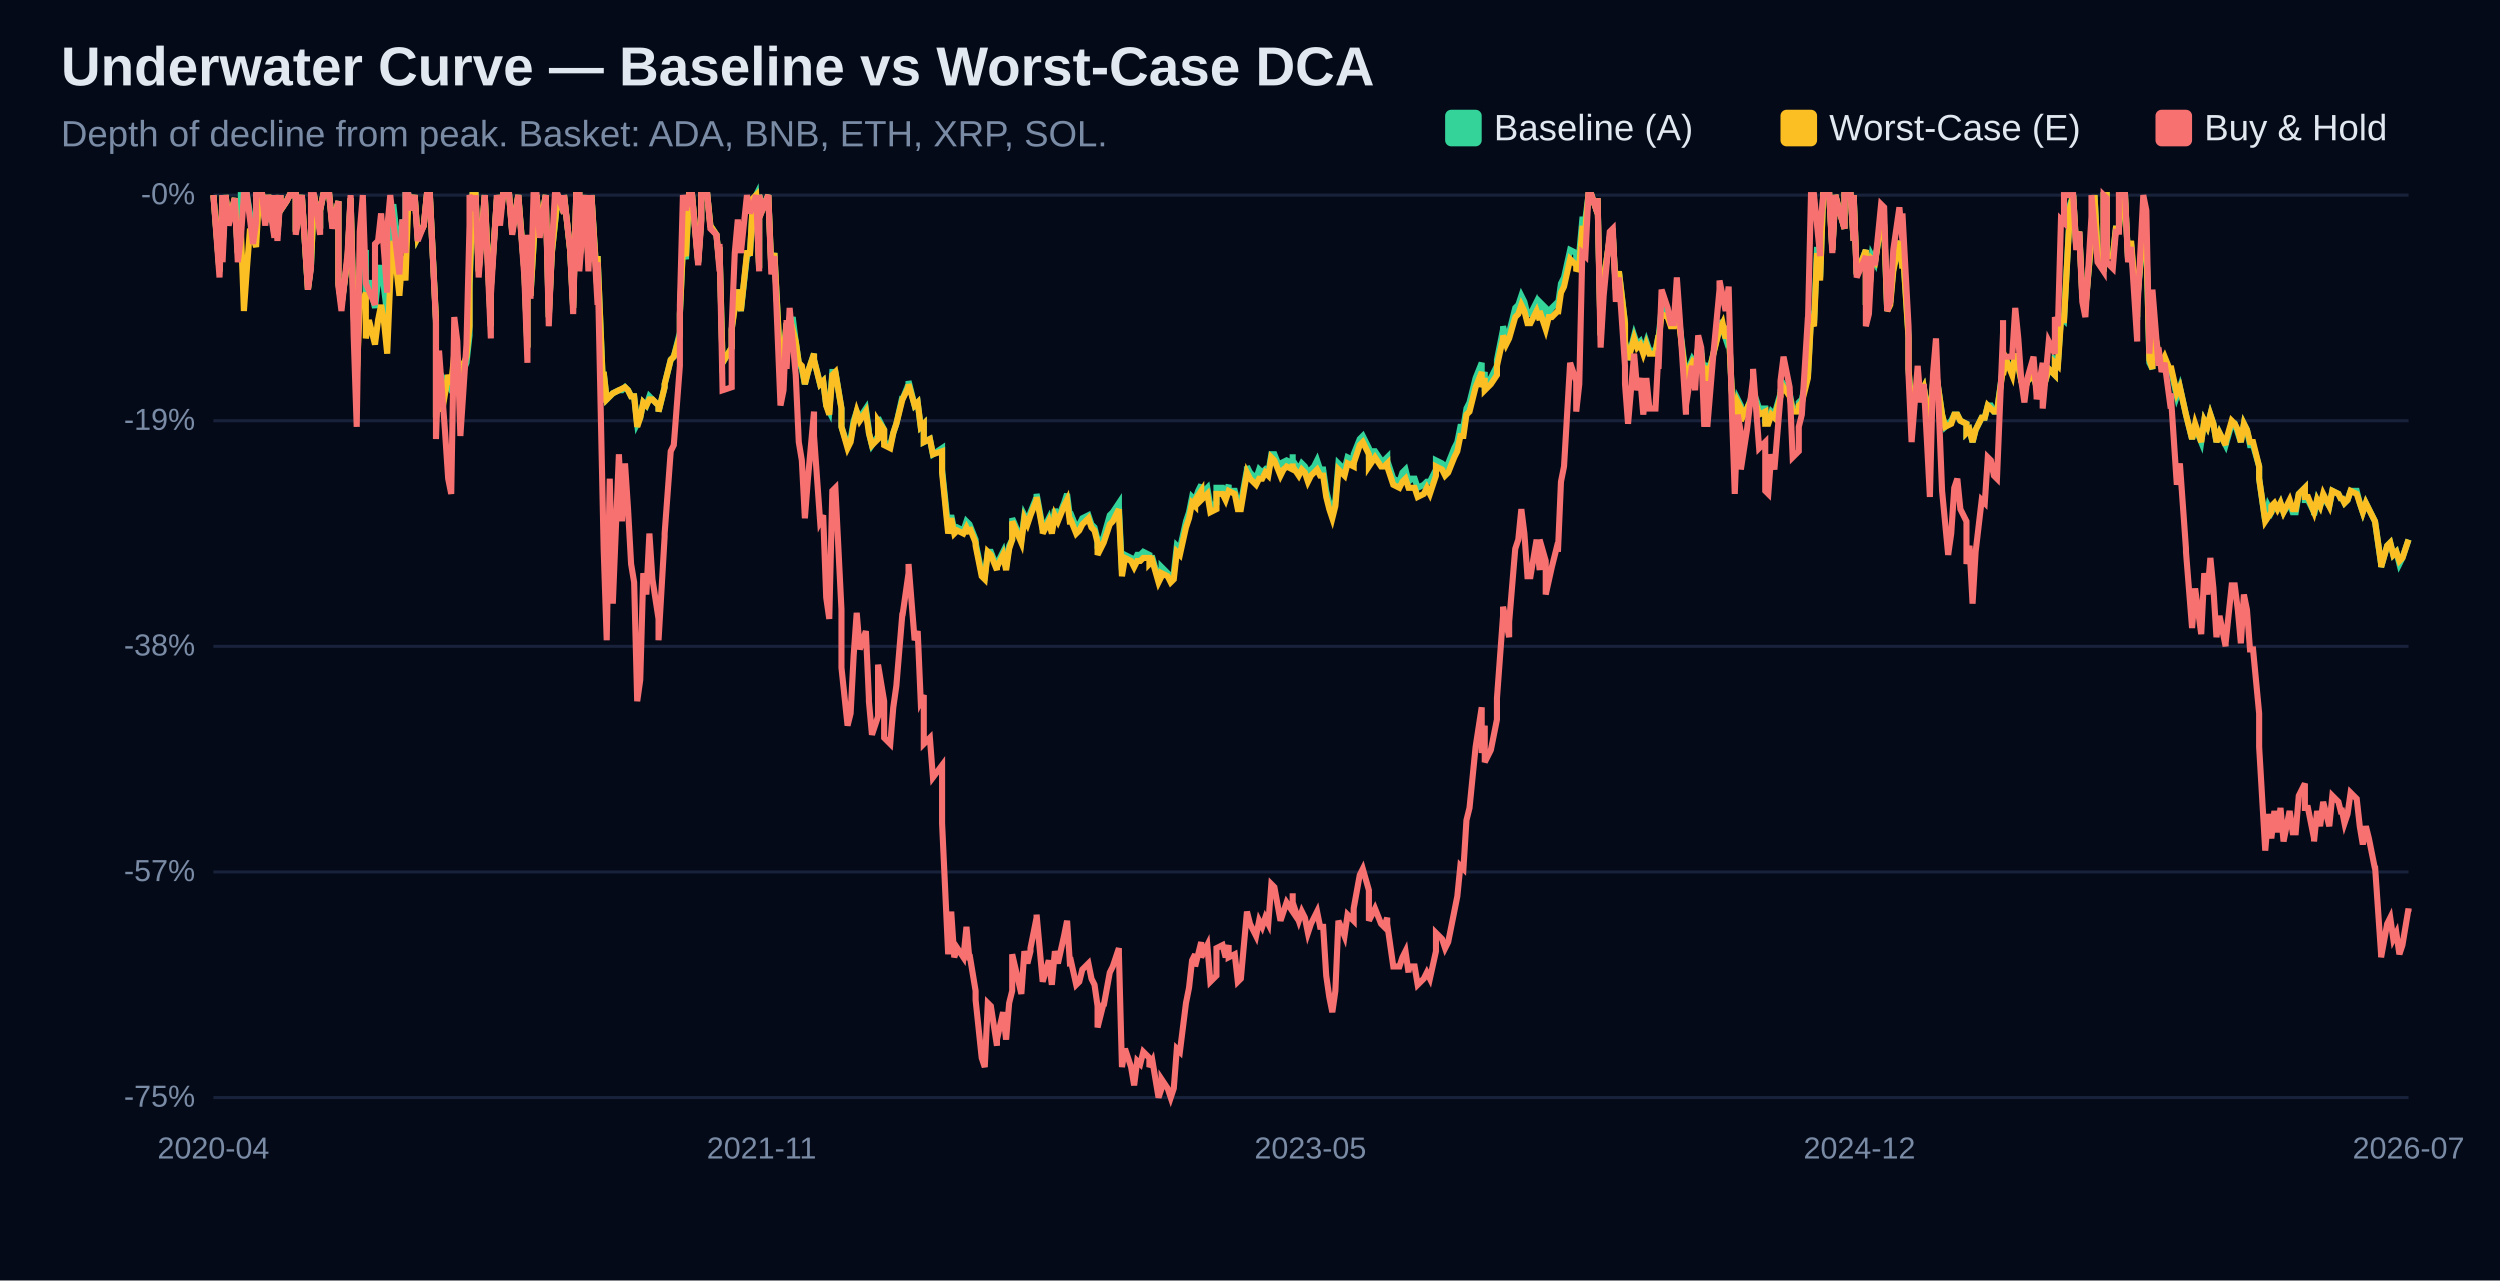
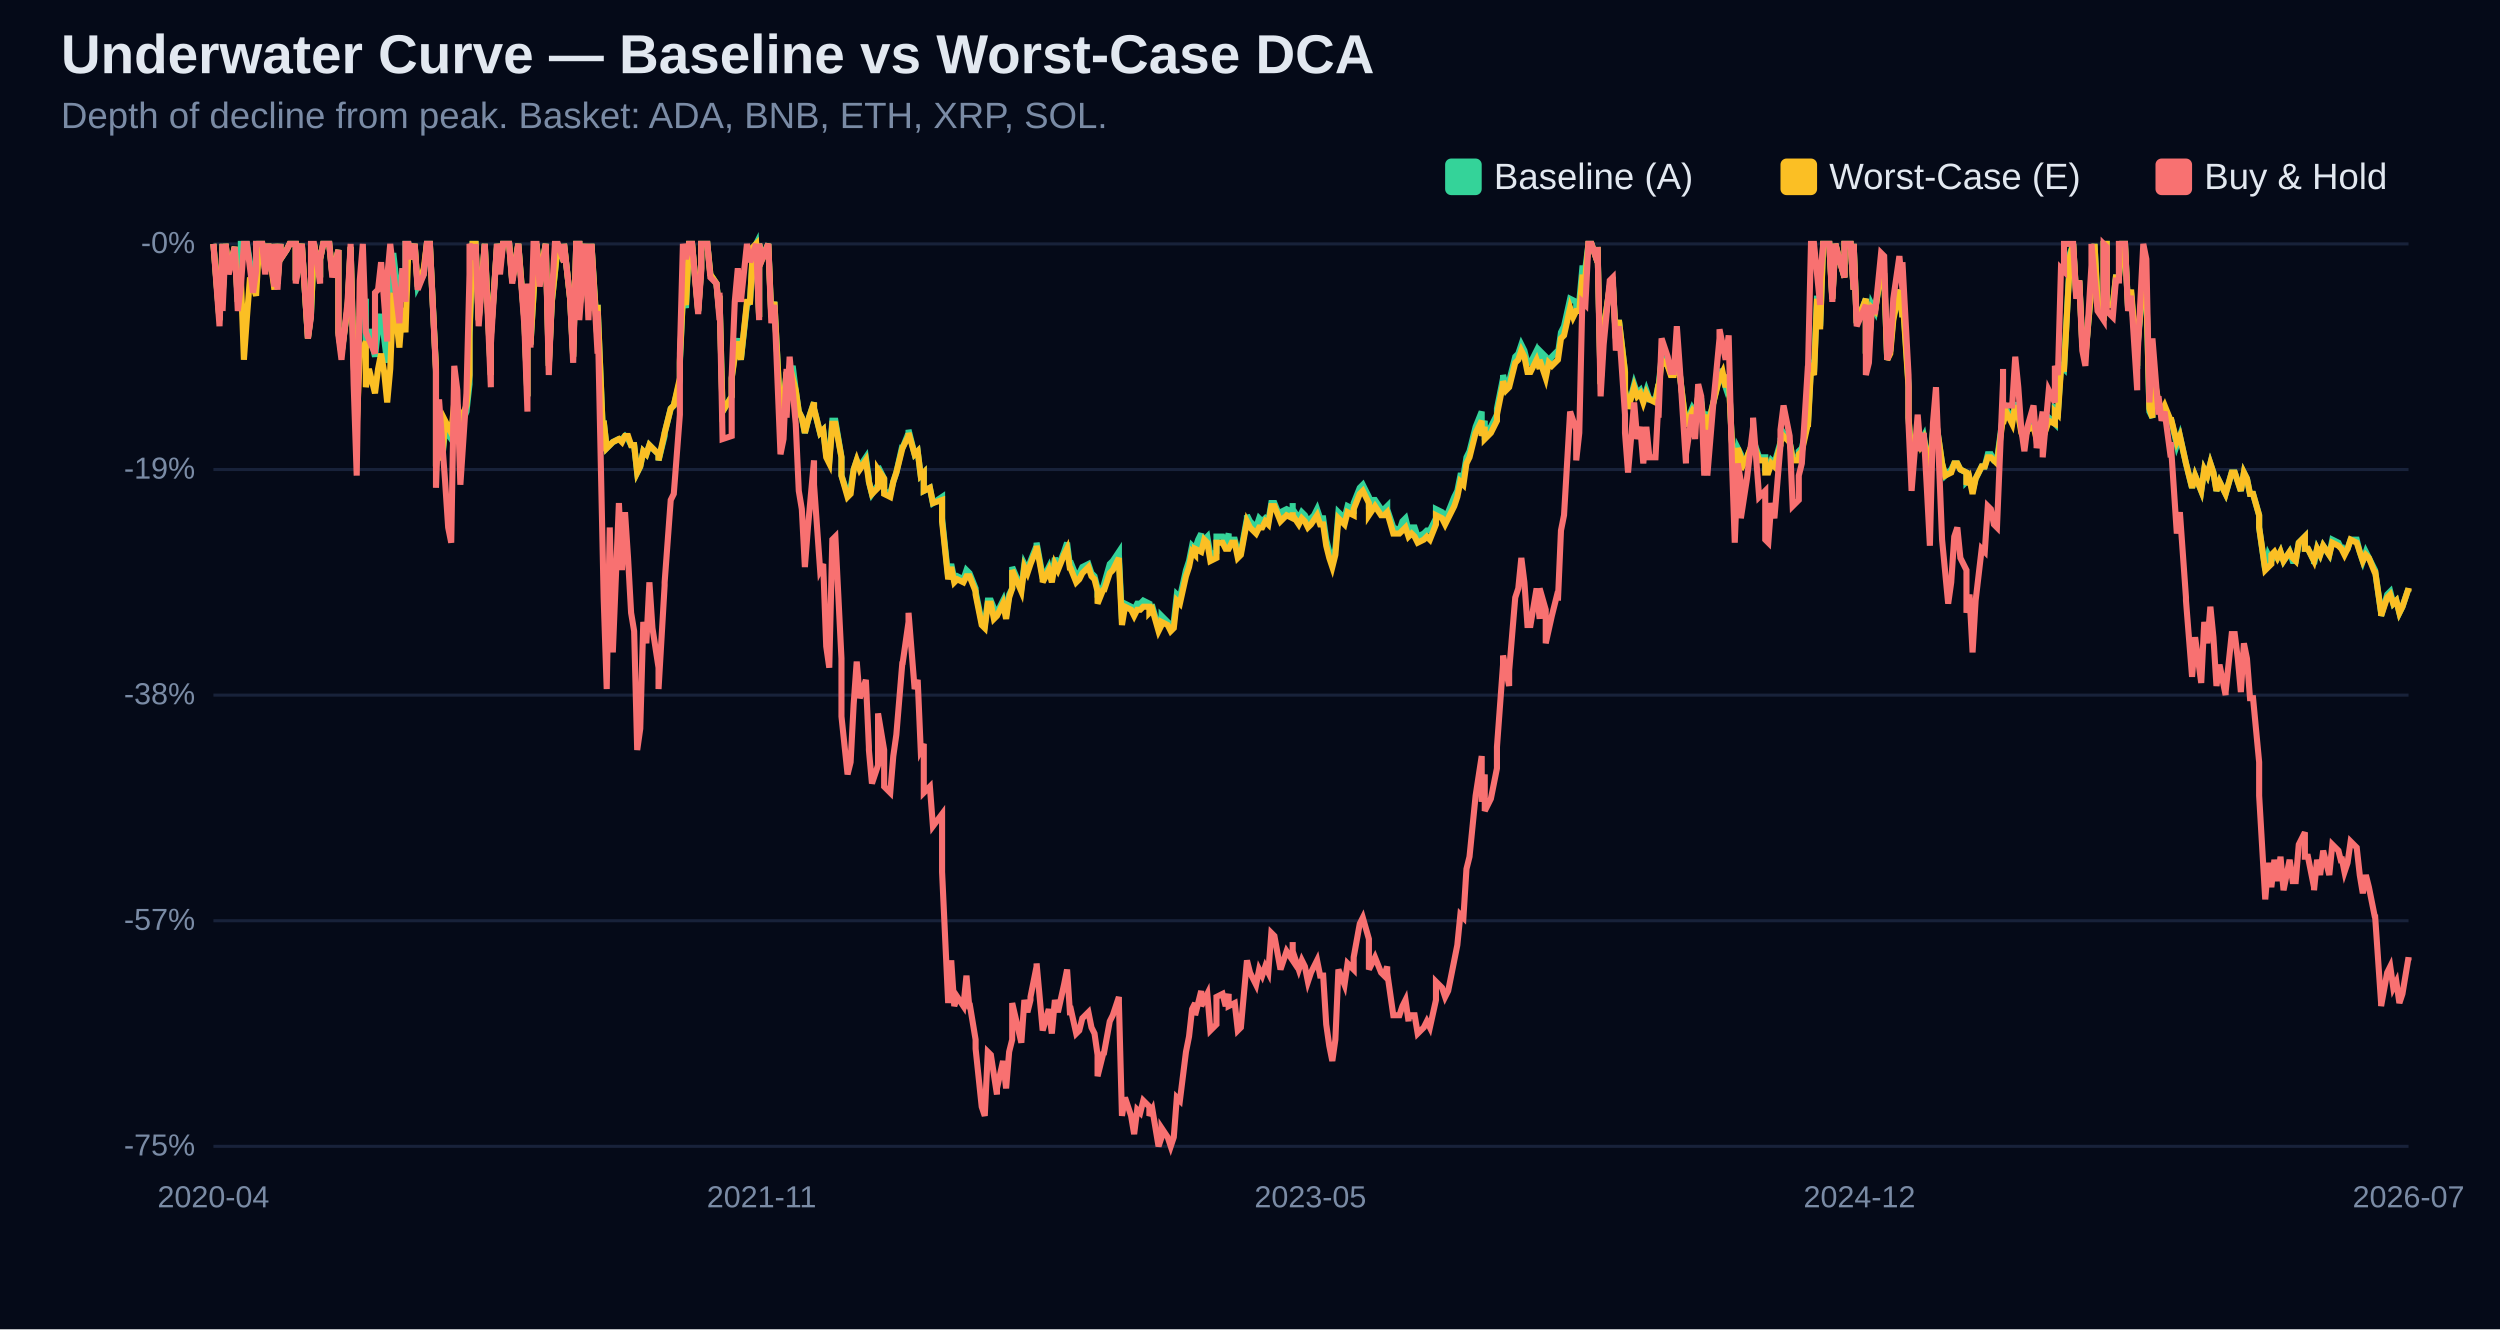
- <svg xmlns="http://www.w3.org/2000/svg" width="820" height="420" viewBox="0 0 820 420" font-family="Plus Jakarta Sans,Segoe UI,Arial,sans-serif">
-   <rect width="820" height="420" fill="#050a18" />
-   <text x="20" y="28" font-size="18" font-weight="700" fill="#e2e8f0">Underwater Curve — Baseline vs Worst-Case DCA</text>
-   <text x="20" y="48" font-size="12" fill="#7a8ba5">Depth of decline from peak. Basket: ADA, BNB, ETH, XRP, SOL.</text>
-   <line x1="70" y1="64.0" x2="790" y2="64.0" stroke="#18223a" stroke-width="1" />
-   <text x="64" y="67.0" font-size="10" fill="#7a8ba5" text-anchor="end">-0%</text>
-   <line x1="70" y1="138.0" x2="790" y2="138.0" stroke="#18223a" stroke-width="1" />
-   <text x="64" y="141.0" font-size="10" fill="#7a8ba5" text-anchor="end">-19%</text>
-   <line x1="70" y1="212.0" x2="790" y2="212.0" stroke="#18223a" stroke-width="1" />
-   <text x="64" y="215.0" font-size="10" fill="#7a8ba5" text-anchor="end">-38%</text>
-   <line x1="70" y1="286.0" x2="790" y2="286.0" stroke="#18223a" stroke-width="1" />
-   <text x="64" y="289.0" font-size="10" fill="#7a8ba5" text-anchor="end">-57%</text>
-   <line x1="70" y1="360.0" x2="790" y2="360.0" stroke="#18223a" stroke-width="1" />
-   <text x="64" y="363.0" font-size="10" fill="#7a8ba5" text-anchor="end">-75%</text>
-   <text x="70.0" y="380" font-size="10" fill="#7a8ba5" text-anchor="middle">2020-04</text>
-   <text x="249.8" y="380" font-size="10" fill="#7a8ba5" text-anchor="middle">2021-11</text>
-   <text x="429.8" y="380" font-size="10" fill="#7a8ba5" text-anchor="middle">2023-05</text>
-   <text x="609.9" y="380" font-size="10" fill="#7a8ba5" text-anchor="middle">2024-12</text>
-   <text x="790.0" y="380" font-size="10" fill="#7a8ba5" text-anchor="middle">2026-07</text>
-   <polyline points="70,64 72,89 73,64 73,81 74,64 75,73 77,65 78,83 79,76 79,64 81,64 83,76 84,71 84,64 86,64 87,73 88,64 90,77 90,64 91,77 92,64 92,69 94,66 95,64 97,64 97,76 99,64 101,95 102,87 103,64 103,64 105,75 105,69 106,64 108,64 109,74 111,66 111,93 112,100 114,85 115,65 116,103 117,124 118,88 120,82 120,98 121,92 123,101 124,92 125,87 127,103 127,84 128,79 129,67 131,85 132,72 133,80 133,64 134,64 135,69 136,64 137,78 139,74 140,64 141,64 143,105 143,137 144,119 145,135 146,125 148,128 149,118 150,119 151,124 153,119 154,110 154,95 155,64 156,64 157,89 159,64 161,107 161,94 163,65 163,64 164,71 165,64 167,64 168,76 170,64 172,89 173,114 173,85 174,97 176,64 176,64 177,75 179,64 180,104 181,83 183,64 183,64 185,70 185,64 187,82 188,101 189,64 190,64 190,86 192,64 193,86 194,64 196,96 196,84 198,132 198,122 199,131 201,129 203,128 204,128 205,127 206,128 207,130 208,130 209,139 210,137 211,132 212,133 213,130 214,131 216,133 216,135 218,127 218,126 220,118 221,117 223,109 223,103 224,81 225,85 226,64 227,64 229,86 230,72 230,64 232,64 233,74 235,77 236,87 236,81 237,119 240,114 240,108 241,100 242,95 243,102 245,84 246,83 247,66 248,64 249,88 249,64 250,68 252,64 253,88 254,83 256,121 257,116 258,106 258,112 260,104 261,112 262,119 263,121 264,126 265,122 267,116 267,118 269,126 270,125 271,133 272,135 273,122 274,122 276,134 276,140 278,146 279,144 280,138 281,135 282,137 284,134 285,141 285,142 286,146 288,143 288,137 290,141 290,145 292,146 293,142 294,139 296,130 296,131 298,126 298,125 300,133 301,132 302,140 303,139 303,145 305,144 306,149 309,147 309,152 309,154 311,173 312,169 313,174 314,173 316,174 316,174 317,171 318,172 320,177 320,178 322,188 323,189 324,181 325,181 327,186 327,185 329,181 330,186 331,179 332,177 332,170 335,177 336,169 337,171 338,168 338,168 340,163 340,162 342,173 342,174 344,170 345,174 346,167 347,170 349,165 350,162 351,170 351,168 353,173 354,172 355,170 357,169 358,172 359,173 360,177 360,180 362,176 362,176 364,169 365,168 367,165 367,166 368,187 369,182 371,183 372,184 373,182 374,182 375,181 377,182 377,183 378,183 380,190 381,188 381,186 383,188 384,189 385,188 386,179 387,180 389,171 390,168 391,163 392,164 393,161 394,159 394,162 396,160 397,166 399,165 399,160 401,160 402,162 403,159 403,161 405,161 406,165 407,165 409,154 409,153 410,155 412,157 413,154 414,155 415,154 416,155 417,149 418,149 420,154 420,152 422,151 424,152 424,149 424,151 426,154 427,152 428,153 429,155 431,153 432,151 433,154 434,154 435,161 436,165 437,168 438,164 439,152 441,154 442,150 444,151 444,149 444,149 446,144 447,143 449,147 449,151 450,148 451,148 453,151 454,151 455,150 455,151 457,157 459,158 460,155 461,154 462,158 462,158 463,157 464,157 465,160 467,159 468,158 469,158 471,154 471,153 471,151 473,152 474,153 475,152 477,147 478,145 479,140 480,140 481,134 482,132 484,124 486,119 486,125 487,122 487,126 489,124 491,120 491,118 493,108 493,107 494,111 495,109 497,101 498,100 499,97 500,99 501,103 502,103 504,99 505,102 505,99 507,101 507,104 509,101 511,99 511,100 512,93 513,91 515,82 517,83 517,86 518,83 519,72 520,72 521,64 522,64 524,70 524,65 525,110 526,92 528,78 529,77 530,95 531,89 533,106 533,112 534,118 536,110 537,113 538,112 539,115 540,112 541,115 543,115 544,110 544,111 545,101 547,104 548,106 549,106 550,99 551,107 553,124 553,123 555,118 556,120 557,114 558,115 559,125 560,119 560,124 562,116 564,107 564,105 566,111 567,107 568,128 569,141 570,131 571,133 571,137 573,134 575,129 575,128 577,134 579,134 579,138 580,138 581,135 582,136 584,129 584,128 585,126 587,129 588,134 590,134 590,132 591,131 593,122 593,123 594,104 595,106 596,81 597,91 598,64 600,64 601,82 602,64 603,68 605,75 605,64 607,64 608,79 608,64 609,90 612,82 612,100 613,97 614,84 615,86 617,73 618,74 619,102 620,99 621,88 623,79 624,88 624,80 626,110 626,121 627,134 629,126 630,129 631,127 632,133 633,138 634,125 635,122 637,136 637,136 638,140 640,138 641,136 642,136 643,138 645,139 645,142 646,141 647,145 648,141 650,137 651,137 652,133 653,133 654,135 655,135 657,120 657,122 658,118 660,122 661,116 662,120 663,125 664,128 665,125 667,123 668,127 668,127 670,123 670,128 672,121 674,123 674,118 675,119 676,104 677,105 679,67 680,64 681,81 682,76 683,97 684,101 686,78 687,64 688,83 690,86 690,64 691,64 691,84 693,84 694,75 695,75 696,64 697,64 698,85 699,80 701,105 701,99 703,76 704,79 705,119 706,121 706,105 708,117 709,119 710,118 712,122 712,121 714,130 715,127 717,136 717,136 719,144 719,144 720,140 722,145 723,138 724,140 725,136 726,139 727,145 728,142 730,146 730,146 732,139 733,139 734,142 735,145 736,139 737,141 738,146 739,146 741,153 741,157 743,171 744,166 745,168 746,166 747,167 748,165 749,168 751,165 752,168 753,168 754,162 756,160 756,164 757,164 759,168 759,169 760,164 761,166 762,163 764,166 765,161 767,162 768,164 768,163 769,165 770,164 771,161 773,161 774,165 775,168 776,165 777,167 779,171 779,171 781,185 781,186 783,179 784,178 785,182 786,181 787,185 788,183 790,177 790,177" fill="none" stroke="#34d399" stroke-width="2" />
-   <polyline points="70,64 72,89 73,64 73,81 74,64 75,73 77,65 78,83 79,75 80,102 81,88 82,75 84,81 85,64 86,64 87,73 88,64 90,75 90,64 91,77 92,64 92,69 94,66 95,64 97,64 97,76 99,64 101,95 102,87 103,64 103,64 105,75 105,69 106,64 108,64 109,74 111,66 111,93 112,100 114,85 115,65 116,103 117,124 118,101 120,96 120,111 121,105 123,113 124,105 125,100 126,106 127,116 128,92 129,79 131,97 132,84 133,92 134,64 134,64 135,69 136,64 137,78 139,74 140,64 141,64 143,105 143,137 144,119 145,135 147,123 148,126 149,116 150,117 151,122 153,117 154,107 154,93 155,64 156,64 157,89 159,64 161,107 161,94 163,65 163,64 164,71 165,64 167,64 168,76 170,64 172,89 173,114 173,85 174,97 176,64 176,64 177,75 179,64 180,104 181,83 183,64 183,64 185,70 185,64 187,82 188,101 189,64 190,64 190,86 192,64 193,86 194,64 196,96 196,84 198,132 198,122 199,131 201,129 203,128 203,128 205,127 206,128 207,130 208,130 209,140 210,137 211,132 212,133 213,131 214,131 216,133 216,135 218,127 218,126 220,118 221,117 223,110 223,103 224,81 225,84 226,64 227,64 229,86 230,72 230,64 232,64 233,74 235,77 236,87 236,81 237,119 240,114 240,108 241,101 242,95 243,102 245,83 246,83 247,65 248,64 249,88 249,64 250,69 252,64 253,88 254,83 256,121 257,116 258,106 258,112 259,104 261,112 262,119 263,120 264,126 265,122 267,116 267,118 269,126 270,125 271,133 272,136 273,123 274,122 276,134 276,140 278,147 279,145 280,139 281,135 282,138 284,135 285,142 285,142 286,146 288,144 288,138 290,141 290,146 292,147 293,142 294,139 296,131 296,131 298,127 298,126 300,133 301,132 302,140 303,139 303,145 305,144 306,149 309,148 309,153 309,155 311,175 312,170 313,175 314,174 316,175 317,173 318,175 318,173 320,178 320,179 322,189 323,190 324,181 325,182 327,187 327,186 329,182 330,187 331,180 332,177 332,171 335,178 336,170 337,172 338,169 338,169 340,164 340,163 342,174 342,175 344,171 345,175 346,169 347,171 349,166 350,164 351,172 351,170 353,175 354,174 355,172 357,170 358,173 359,174 360,178 360,182 362,178 362,178 364,172 365,171 367,167 367,168 368,189 369,183 371,184 372,186 373,184 374,184 375,183 377,183 377,185 378,184 380,191 381,189 381,188 383,189 384,191 385,190 386,181 387,182 389,173 390,170 391,165 392,166 392,164 394,161 394,164 396,162 397,168 399,167 399,162 401,162 402,164 402,164 403,161 405,162 406,167 407,167 409,155 409,155 410,157 412,159 413,157 414,157 415,155 416,156 417,150 418,151 420,156 421,154 422,153 424,154 424,152 424,153 426,156 427,154 428,155 429,158 430,156 432,154 433,156 434,156 435,163 436,167 437,170 438,166 439,154 441,156 442,152 444,153 444,151 444,152 446,146 447,145 449,149 449,150 449,153 451,150 453,153 454,153 455,152 455,153 457,159 459,160 460,158 461,157 462,160 462,160 463,160 464,160 465,163 467,162 468,160 469,162 471,156 471,156 471,153 473,154 474,156 475,155 477,150 478,148 479,143 480,143 481,136 482,135 484,127 486,122 486,127 487,124 487,128 489,126 491,123 491,120 493,111 493,110 494,113 495,111 497,104 498,103 499,100 500,102 501,106 502,106 504,102 505,105 505,102 507,108 508,104 509,104 511,102 511,103 512,96 513,94 515,85 517,87 517,89 518,87 519,75 520,75 521,64 522,64 524,70 524,65 525,110 526,92 528,78 529,77 530,95 531,89 533,106 533,112 534,118 536,111 537,114 538,113 539,116 540,113 541,116 543,116 544,110 544,112 545,103 547,104 548,107 549,107 550,100 551,108 553,125 553,123 555,119 556,121 557,114 558,116 559,125 560,120 560,125 562,116 564,108 565,106 566,111 567,107 568,128 569,142 570,132 571,134 571,138 573,134 575,130 575,129 577,136 579,135 579,139 580,139 581,136 582,137 584,130 584,129 585,127 587,130 588,135 590,135 590,133 591,132 593,124 593,124 594,105 595,107 596,83 597,92 598,64 600,64 601,82 602,64 603,68 605,75 605,64 607,64 608,79 608,64 609,90 612,82 612,100 613,97 614,85 615,86 617,73 618,74 619,102 620,100 621,89 623,79 624,88 624,80 626,111 626,121 627,135 629,126 630,129 631,127 632,133 633,139 634,126 635,122 637,136 637,136 638,140 640,139 641,136 642,136 643,138 645,139 645,142 646,141 647,145 648,141 650,137 651,137 652,133 653,134 654,135 655,135 657,121 657,123 658,118 660,123 661,116 662,120 663,125 664,128 665,125 667,123 668,127 668,128 670,124 670,128 672,121 674,123 674,119 675,120 676,105 677,105 679,68 680,64 681,81 682,76 683,97 684,101 686,78 687,64 688,83 690,86 690,64 691,64 691,84 693,84 694,75 695,75 696,64 697,64 698,85 699,79 701,104 701,98 703,75 704,79 705,118 706,121 706,105 708,116 709,119 710,117 712,122 712,120 714,129 715,127 717,136 717,136 719,144 719,144 720,139 722,145 723,138 724,140 725,136 726,139 727,145 728,142 730,146 730,145 732,138 733,139 734,141 735,145 736,139 737,141 738,145 739,145 741,153 741,157 743,171 745,168 745,166 746,165 747,167 748,165 749,168 751,164 752,167 753,167 754,162 756,160 756,163 757,163 759,168 759,168 760,164 761,166 762,162 764,166 765,161 767,162 768,164 768,163 769,165 770,164 771,161 773,162 774,165 775,168 776,165 777,167 779,171 779,171 781,185 781,186 783,179 784,178 785,182 786,181 787,184 788,183 790,177 790,177" fill="none" stroke="#fbbf24" stroke-width="2" />
-   <polyline points="70,64 72,91 73,64 73,86 74,64 75,74 77,65 78,86 79,78 80,64 81,64 83,80 84,73 84,64 86,64 87,74 88,64 90,78 90,64 91,79 92,64 92,69 94,66 95,64 97,64 97,77 99,64 101,95 102,88 102,64 103,64 105,77 105,69 106,64 108,64 109,75 111,66 111,94 112,102 114,83 115,64 116,110 117,140 118,76 119,64 120,93 123,100 123,80 124,79 125,70 127,96 127,75 128,64 129,73 131,90 132,72 133,83 133,64 134,64 135,69 136,64 137,79 139,74 140,64 141,64 143,106 143,144 144,115 146,142 147,157 148,162 149,104 150,112 151,143 153,113 154,74 154,64 156,69 156,64 157,91 159,64 161,111 161,97 163,64 163,64 164,74 165,64 167,64 168,77 170,64 172,91 173,119 173,77 174,98 175,64 176,64 177,78 179,64 180,107 181,81 182,64 183,64 185,70 185,64 187,82 188,103 189,64 190,64 190,89 192,64 193,89 194,64 196,100 196,86 198,180 199,210 200,157 201,198 203,149 204,171 205,152 206,167 207,185 208,191 209,230 210,223 211,188 212,195 213,175 214,190 216,203 216,210 218,176 218,175 220,148 221,146 223,120 223,100 224,64 225,69 226,64 227,64 229,87 230,73 230,64 232,64 233,75 235,77 236,89 236,80 237,128 240,127 240,107 241,83 242,72 243,83 245,64 245,64 246,70 248,64 249,89 249,64 250,69 252,64 253,90 254,84 256,133 257,128 258,105 258,121 259,101 261,123 262,145 263,151 264,170 265,157 267,135 267,143 269,171 270,169 271,196 272,203 273,161 274,160 276,200 276,219 278,238 279,234 280,215 281,201 282,213 284,207 285,229 285,230 286,241 288,235 288,218 290,230 290,242 292,244 293,232 294,225 296,201 296,202 298,188 298,185 300,210 301,207 302,230 303,228 303,244 305,242 306,255 309,251 309,266 309,270 311,313 312,299 313,314 314,311 316,314 317,304 318,315 318,313 320,325 320,328 322,347 323,350 324,329 325,330 327,343 327,341 329,332 330,341 331,329 332,325 332,313 335,326 336,312 337,316 338,312 338,311 340,301 340,300 342,322 342,322 344,315 345,323 346,312 347,316 349,307 350,302 351,317 351,314 353,323 354,322 355,318 357,316 358,321 359,323 360,330 360,337 362,329 362,330 364,319 365,317 367,311 367,313 368,350 369,344 371,350 372,356 373,348 374,349 375,345 377,347 377,350 378,348 380,360 381,357 381,354 383,357 384,360 385,357 386,344 387,345 389,329 390,324 391,315 392,313 392,317 394,309 394,314 396,310 397,322 399,320 399,311 401,310 402,314 403,310 403,314 405,313 406,322 407,321 409,299 409,299 410,303 412,307 413,302 414,304 415,301 416,303 417,290 418,291 420,302 421,299 422,296 424,299 424,293 424,296 426,302 427,299 428,301 429,306 430,303 432,299 433,304 434,304 435,320 436,327 437,332 438,325 439,302 441,307 442,300 444,302 444,298 444,298 446,287 447,285 449,292 449,296 449,302 451,298 453,303 454,304 455,301 455,303 457,317 459,317 460,314 461,312 462,319 462,318 463,317 464,317 465,323 467,321 468,319 469,321 471,312 471,311 471,306 473,308 474,311 475,309 477,299 478,294 479,284 480,285 481,269 482,265 484,245 486,232 486,247 487,238 487,250 489,246 491,236 491,229 493,202 493,199 495,209 495,204 497,180 498,177 499,167 500,175 501,189 502,189 504,177 505,187 505,177 507,184 507,195 509,186 511,178 511,181 512,158 513,153 515,119 517,125 517,135 518,126 519,83 520,84 521,64 522,64 524,70 524,65 525,114 526,97 528,76 529,75 530,99 531,91 533,120 533,126 534,139 536,116 537,128 538,124 539,136 540,124 541,134 543,134 544,115 544,121 545,95 547,101 548,106 549,106 550,91 551,105 553,136 553,133 555,120 556,128 557,110 558,114 559,140 560,125 560,140 562,116 564,95 564,92 566,102 567,94 568,133 569,162 570,136 571,142 571,154 573,141 575,124 575,121 577,147 579,145 579,161 580,162 581,149 582,154 584,130 584,125 585,117 587,127 588,150 590,148 590,140 591,136 593,104 593,106 594,64 595,64 597,84 597,76 598,64 600,64 601,83 602,64 603,68 605,75 605,64 607,64 608,79 608,64 609,91 612,84 612,107 613,103 614,84 615,87 617,67 618,68 619,102 620,99 621,82 623,68 624,79 624,70 626,107 626,123 627,145 629,120 630,132 631,126 632,144 633,163 634,123 635,111 637,161 637,161 639,182 640,175 641,160 642,157 643,167 645,171 645,185 646,179 647,198 648,181 650,164 651,165 652,150 653,151 654,156 655,157 657,109 657,105 657,117 660,117 661,101 662,111 663,125 664,132 665,124 667,117 668,130 668,131 670,119 670,134 672,112 674,116 674,104 675,107 676,72 677,73 677,64 680,64 681,82 682,76 683,99 684,104 686,71 686,64 688,86 690,89 690,64 691,65 691,86 693,88 694,76 695,76 695,64 697,64 698,86 699,81 701,112 701,103 703,64 704,69 705,116 706,95 708,120 708,114 709,122 710,119 712,134 712,129 714,159 715,152 717,180 717,181 719,206 719,206 720,193 722,208 723,188 724,195 725,183 726,193 727,209 728,202 730,212 730,211 732,192 733,192 734,200 735,211 736,195 737,200 738,213 739,213 741,234 741,245 743,279 744,267 745,275 746,266 747,273 748,265 749,276 751,266 752,273 753,273 754,261 756,257 756,265 757,265 759,275 759,276 760,266 761,271 762,263 764,271 765,261 767,263 768,267 768,265 769,270 770,267 771,260 773,262 774,271 775,277 776,271 777,275 779,285 779,284 781,313 781,314 783,303 784,301 785,308 786,306 787,313 788,310 790,298 790,299" fill="none" stroke="#f87171" stroke-width="2" />
-   <text x="723" y="46" font-size="12" fill="#e2e8f0">Buy &amp; Hold</text>
-   <rect x="707" y="36" width="12" height="12" rx="2" fill="#f87171" />
-   <text x="600" y="46" font-size="12" fill="#e2e8f0">Worst-Case (E)</text>
-   <rect x="584" y="36" width="12" height="12" rx="2" fill="#fbbf24" />
-   <text x="490" y="46" font-size="12" fill="#e2e8f0">Baseline (A)</text>
-   <rect x="474" y="36" width="12" height="12" rx="2" fill="#34d399" />
+ <svg xmlns="http://www.w3.org/2000/svg" width="820" height="436" viewBox="0 0 820 436" font-family="Plus Jakarta Sans,Segoe UI,Arial,sans-serif">
+   <rect width="820" height="436" fill="#050a18" />
+   <text x="20" y="24" font-size="18" font-weight="700" fill="#e2e8f0">Underwater Curve — Baseline vs Worst-Case DCA</text>
+   <text x="20" y="42" font-size="12" fill="#7a8ba5">Depth of decline from peak. Basket: ADA, BNB, ETH, XRP, SOL.</text>
+   <line x1="70" y1="80.0" x2="790" y2="80.0" stroke="#18223a" stroke-width="1" />
+   <text x="64" y="83.0" font-size="10" fill="#7a8ba5" text-anchor="end">-0%</text>
+   <line x1="70" y1="154.0" x2="790" y2="154.0" stroke="#18223a" stroke-width="1" />
+   <text x="64" y="157.0" font-size="10" fill="#7a8ba5" text-anchor="end">-19%</text>
+   <line x1="70" y1="228.0" x2="790" y2="228.0" stroke="#18223a" stroke-width="1" />
+   <text x="64" y="231.0" font-size="10" fill="#7a8ba5" text-anchor="end">-38%</text>
+   <line x1="70" y1="302.0" x2="790" y2="302.0" stroke="#18223a" stroke-width="1" />
+   <text x="64" y="305.0" font-size="10" fill="#7a8ba5" text-anchor="end">-57%</text>
+   <line x1="70" y1="376.0" x2="790" y2="376.0" stroke="#18223a" stroke-width="1" />
+   <text x="64" y="379.0" font-size="10" fill="#7a8ba5" text-anchor="end">-75%</text>
+   <text x="70.0" y="396" font-size="10" fill="#7a8ba5" text-anchor="middle">2020-04</text>
+   <text x="249.8" y="396" font-size="10" fill="#7a8ba5" text-anchor="middle">2021-11</text>
+   <text x="429.8" y="396" font-size="10" fill="#7a8ba5" text-anchor="middle">2023-05</text>
+   <text x="609.9" y="396" font-size="10" fill="#7a8ba5" text-anchor="middle">2024-12</text>
+   <text x="790.0" y="396" font-size="10" fill="#7a8ba5" text-anchor="middle">2026-07</text>
+   <polyline points="70,80 72,105 73,80 73,97 74,80 75,89 77,81 78,99 79,92 79,80 81,80 83,92 84,87 84,80 86,80 87,89 88,80 90,93 90,80 91,93 92,80 92,85 94,82 95,80 97,80 97,92 99,80 101,111 102,103 103,80 103,80 105,91 105,85 106,80 108,80 109,90 111,82 111,109 112,116 114,101 115,81 116,119 117,140 118,104 120,98 120,114 121,108 123,117 124,108 125,103 127,119 127,100 128,95 129,83 131,101 132,88 133,96 133,80 134,80 135,85 136,80 137,94 139,90 140,80 141,80 143,121 143,153 144,135 145,151 146,141 148,144 149,134 150,135 151,140 153,135 154,126 154,111 155,80 156,80 157,105 159,80 161,123 161,110 163,81 163,80 164,87 165,80 167,80 168,92 170,80 172,105 173,130 173,101 174,113 176,80 176,80 177,91 179,80 180,120 181,99 183,80 183,80 185,86 185,80 187,98 188,117 189,80 190,80 190,102 192,80 193,102 194,80 196,112 196,100 198,148 198,138 199,147 201,145 203,144 204,144 205,143 206,144 207,146 208,146 209,155 210,153 211,148 212,149 213,146 214,147 216,149 216,151 218,143 218,142 220,134 221,133 223,125 223,119 224,97 225,101 226,80 227,80 229,102 230,88 230,80 232,80 233,90 235,93 236,103 236,97 237,135 240,130 240,124 241,116 242,111 243,118 245,100 246,99 247,82 248,80 249,104 249,80 250,84 252,80 253,104 254,99 256,137 257,132 258,122 258,128 260,120 261,128 262,135 263,137 264,142 265,138 267,132 267,134 269,142 270,141 271,149 272,151 273,138 274,138 276,150 276,156 278,162 279,160 280,154 281,151 282,153 284,150 285,157 285,158 286,162 288,159 288,153 290,157 290,161 292,162 293,158 294,155 296,146 296,147 298,142 298,141 300,149 301,148 302,156 303,155 303,161 305,160 306,165 309,163 309,168 309,170 311,189 312,185 313,190 314,189 316,190 316,190 317,187 318,188 320,193 320,194 322,204 323,205 324,197 325,197 327,202 327,201 329,197 330,202 331,195 332,193 332,186 335,193 336,185 337,187 338,184 338,184 340,179 340,178 342,189 342,190 344,186 345,190 346,183 347,186 349,181 350,178 351,186 351,184 353,189 354,188 355,186 357,185 358,188 359,189 360,193 360,196 362,192 362,192 364,185 365,184 367,181 367,182 368,203 369,198 371,199 372,200 373,198 374,198 375,197 377,198 377,199 378,199 380,206 381,204 381,202 383,204 384,205 385,204 386,195 387,196 389,187 390,184 391,179 392,180 393,177 394,175 394,178 396,176 397,182 399,181 399,176 401,176 402,178 403,175 403,177 405,177 406,181 407,181 409,170 409,169 410,171 412,173 413,170 414,171 415,170 416,171 417,165 418,165 420,170 420,168 422,167 424,168 424,165 424,167 426,170 427,168 428,169 429,171 431,169 432,167 433,170 434,170 435,177 436,181 437,184 438,180 439,168 441,170 442,166 444,167 444,165 444,165 446,160 447,159 449,163 449,167 450,164 451,164 453,167 454,167 455,166 455,167 457,173 459,174 460,171 461,170 462,174 462,174 463,173 464,173 465,176 467,175 468,174 469,174 471,170 471,169 471,167 473,168 474,169 475,168 477,163 478,161 479,156 480,156 481,150 482,148 484,140 486,135 486,141 487,138 487,142 489,140 491,136 491,134 493,124 493,123 494,127 495,125 497,117 498,116 499,113 500,115 501,119 502,119 504,115 505,118 505,115 507,117 507,120 509,117 511,115 511,116 512,109 513,107 515,98 517,99 517,102 518,99 519,88 520,88 521,80 522,80 524,86 524,81 525,126 526,108 528,94 529,93 530,111 531,105 533,122 533,128 534,134 536,126 537,129 538,128 539,131 540,128 541,131 543,131 544,126 544,127 545,117 547,120 548,122 549,122 550,115 551,123 553,140 553,139 555,134 556,136 557,130 558,131 559,141 560,135 560,140 562,132 564,123 564,121 566,127 567,123 568,144 569,157 570,147 571,149 571,153 573,150 575,145 575,144 577,150 579,150 579,154 580,154 581,151 582,152 584,145 584,144 585,142 587,145 588,150 590,150 590,148 591,147 593,138 593,139 594,120 595,122 596,97 597,107 598,80 600,80 601,98 602,80 603,84 605,91 605,80 607,80 608,95 608,80 609,106 612,98 612,116 613,113 614,100 615,102 617,89 618,90 619,118 620,115 621,104 623,95 624,104 624,96 626,126 626,137 627,150 629,142 630,145 631,143 632,149 633,154 634,141 635,138 637,152 637,152 638,156 640,154 641,152 642,152 643,154 645,155 645,158 646,157 647,161 648,157 650,153 651,153 652,149 653,149 654,151 655,151 657,136 657,138 658,134 660,138 661,132 662,136 663,141 664,144 665,141 667,139 668,143 668,143 670,139 670,144 672,137 674,139 674,134 675,135 676,120 677,121 679,83 680,80 681,97 682,92 683,113 684,117 686,94 687,80 688,99 690,102 690,80 691,80 691,100 693,100 694,91 695,91 696,80 697,80 698,101 699,96 701,121 701,115 703,92 704,95 705,135 706,137 706,121 708,133 709,135 710,134 712,138 712,137 714,146 715,143 717,152 717,152 719,160 719,160 720,156 722,161 723,154 724,156 725,152 726,155 727,161 728,158 730,162 730,162 732,155 733,155 734,158 735,161 736,155 737,157 738,162 739,162 741,169 741,173 743,187 744,182 745,184 746,182 747,183 748,181 749,184 751,181 752,184 753,184 754,178 756,176 756,180 757,180 759,184 759,185 760,180 761,182 762,179 764,182 765,177 767,178 768,180 768,179 769,181 770,180 771,177 773,177 774,181 775,184 776,181 777,183 779,187 779,187 781,201 781,202 783,195 784,194 785,198 786,197 787,201 788,199 790,193 790,193" fill="none" stroke="#34d399" stroke-width="2" />
+   <polyline points="70,80 72,105 73,80 73,97 74,80 75,89 77,81 78,99 79,91 80,118 81,104 82,91 84,97 85,80 86,80 87,89 88,80 90,95 90,80 91,93 92,80 92,85 94,82 95,80 97,80 97,92 99,80 101,111 102,103 103,80 103,80 105,91 105,85 106,80 108,80 109,90 111,82 111,109 112,116 114,101 115,81 116,119 117,140 118,117 120,112 120,127 121,121 123,129 124,121 125,116 126,122 127,132 128,121 129,96 131,114 132,101 133,109 134,80 134,80 135,85 136,80 137,94 139,88 140,80 141,80 143,121 143,153 144,135 145,151 146,138 148,142 149,132 150,133 151,138 153,133 154,123 154,109 155,80 156,80 157,105 159,80 161,123 161,110 163,81 163,80 164,87 165,80 167,80 168,92 170,80 172,105 173,130 173,101 174,113 176,80 176,80 177,91 179,80 180,120 181,99 183,80 183,80 185,86 185,80 187,98 188,117 189,80 190,80 190,102 192,80 193,102 194,80 196,112 196,100 198,148 198,138 199,147 201,145 203,144 204,145 205,143 206,143 207,146 208,146 209,155 210,153 211,148 212,149 213,146 214,147 216,149 216,151 218,142 218,142 220,134 221,133 223,124 223,118 224,97 225,100 226,80 227,80 229,102 230,88 230,80 232,80 233,90 235,93 236,103 236,97 237,135 240,130 240,124 241,117 242,112 243,118 245,99 246,99 247,81 248,80 249,104 249,80 250,85 252,80 253,104 254,99 256,137 257,132 258,122 258,128 259,120 261,128 262,135 263,137 264,142 265,138 267,132 267,134 269,142 270,141 271,150 272,152 273,139 274,139 276,150 276,156 278,163 279,162 280,154 281,151 282,154 284,151 285,158 285,158 286,162 288,160 288,154 290,157 290,162 292,163 293,158 294,155 296,147 296,147 298,143 298,142 300,149 301,148 302,156 303,155 303,161 305,160 306,165 309,164 309,169 309,171 311,190 312,186 313,191 314,190 316,191 316,191 317,189 318,189 320,194 320,195 322,205 323,206 324,198 325,198 326,203 327,202 329,198 330,203 331,196 332,193 332,187 335,194 336,186 337,188 338,185 338,185 340,180 340,179 342,190 342,191 344,187 345,191 346,185 347,187 349,182 350,180 351,187 351,186 353,191 354,190 355,188 357,186 358,189 359,190 360,194 360,198 362,193 362,194 364,188 365,187 367,183 367,184 368,205 369,199 371,200 372,202 373,200 374,200 375,199 377,199 377,201 378,200 380,207 381,205 381,204 383,205 384,207 385,206 386,197 387,198 389,189 390,186 391,181 392,182 392,180 394,181 395,177 396,178 397,184 399,183 399,178 401,178 402,180 403,180 404,178 405,178 406,183 407,182 409,171 409,171 410,173 412,175 413,173 414,173 415,171 416,172 417,166 418,166 420,171 421,170 422,169 424,170 424,168 424,169 426,172 427,170 428,171 429,173 430,172 432,169 433,172 434,172 435,179 436,183 437,186 438,182 439,170 441,172 442,168 444,169 444,167 444,167 446,162 447,161 449,165 449,166 449,169 451,166 453,169 454,169 455,168 455,168 457,175 459,175 460,174 461,173 462,176 462,176 463,175 464,176 465,178 467,177 468,176 469,177 471,172 471,172 471,169 473,170 474,172 475,170 477,166 478,163 479,158 480,159 481,152 482,150 484,142 486,138 486,143 487,140 487,144 489,142 491,138 491,136 493,126 493,125 494,128 495,127 497,119 498,118 499,115 500,117 501,122 502,122 504,118 505,121 505,118 507,124 508,119 509,120 511,118 511,118 512,111 513,110 515,101 516,104 517,102 518,102 519,91 520,91 521,80 522,80 524,86 524,81 525,126 526,108 528,94 529,93 530,111 531,105 533,122 533,128 534,134 536,127 537,130 538,129 539,132 540,129 541,131 543,132 544,126 544,128 545,118 547,120 548,123 549,123 550,116 551,123 553,140 553,139 555,135 556,137 557,130 558,132 559,141 560,136 560,141 562,132 564,124 565,122 566,127 567,123 568,144 569,158 570,147 571,150 571,154 573,150 575,145 575,145 577,151 579,151 579,155 580,155 581,152 582,153 584,146 584,145 585,143 587,145 588,151 590,151 590,149 591,148 593,139 593,140 594,121 595,123 596,98 597,108 598,80 600,80 601,98 602,80 603,84 605,91 605,80 607,80 608,95 608,80 609,106 612,98 612,116 613,113 614,101 615,102 617,89 618,90 619,118 620,116 621,105 623,95 624,104 624,97 626,127 626,137 627,151 629,142 630,146 631,144 632,149 633,155 634,142 635,138 637,152 637,152 638,156 640,155 641,152 642,152 643,154 645,155 645,159 646,157 647,162 648,157 650,153 651,153 652,150 653,150 654,151 655,152 657,137 657,139 658,135 660,139 661,133 662,136 663,142 664,144 665,141 667,140 668,144 668,144 670,140 670,144 672,138 674,139 674,135 675,136 676,121 677,121 679,84 680,80 681,97 682,92 683,113 684,117 686,94 687,80 688,99 690,102 690,80 691,80 691,100 693,100 694,91 695,91 696,80 697,80 698,101 699,95 701,120 701,114 703,91 704,95 705,134 706,137 706,121 708,132 709,135 710,133 712,138 712,137 714,145 715,143 717,152 717,152 719,160 719,160 720,156 722,161 723,154 724,156 725,152 726,155 727,161 728,158 730,162 730,162 732,155 733,155 734,158 735,161 736,155 737,157 738,162 739,162 741,169 741,173 743,187 745,185 745,182 746,181 747,183 748,181 749,184 751,181 752,183 753,184 754,178 756,176 756,180 757,180 759,184 759,184 760,180 761,182 762,179 764,182 765,178 767,179 768,180 768,180 769,182 770,180 771,177 773,178 774,181 775,184 776,182 777,183 779,188 779,187 781,201 781,202 783,196 784,195 785,198 786,197 787,201 788,199 790,193 790,194" fill="none" stroke="#fbbf24" stroke-width="2" />
+   <polyline points="70,80 72,107 73,80 73,102 74,80 75,90 77,81 78,102 79,94 80,80 81,80 83,96 84,89 84,80 86,80 87,90 88,80 90,94 90,80 91,95 92,80 92,85 94,82 95,80 97,80 97,93 99,80 101,111 102,104 102,80 103,80 105,93 105,85 106,80 108,80 109,91 111,82 111,110 112,118 114,99 115,80 116,126 117,156 118,92 119,80 120,109 123,116 123,96 124,95 125,86 127,112 127,91 128,80 129,89 131,106 132,88 133,99 133,80 134,80 135,85 136,80 137,95 139,90 140,80 141,80 143,122 143,160 144,131 146,158 147,173 148,178 149,120 150,128 151,159 153,129 154,90 154,80 156,85 156,80 157,107 159,80 161,127 161,113 163,80 163,80 164,90 165,80 167,80 168,93 170,80 172,107 173,135 173,93 174,114 175,80 176,80 177,94 179,80 180,123 181,97 182,80 183,80 185,86 185,80 187,98 188,119 189,80 190,80 190,105 192,80 193,105 194,80 196,116 196,102 198,196 199,226 200,173 201,214 203,165 204,187 205,168 206,183 207,201 208,207 209,246 210,239 211,204 212,211 213,191 214,206 216,219 216,226 218,192 218,191 220,164 221,162 223,136 223,116 224,80 225,85 226,80 227,80 229,103 230,89 230,80 232,80 233,91 235,93 236,105 236,96 237,144 240,143 240,123 241,99 242,88 243,99 245,80 245,80 246,86 248,80 249,105 249,80 250,85 252,80 253,106 254,100 256,149 257,144 258,121 258,137 259,117 261,139 262,161 263,167 264,186 265,173 267,151 267,159 269,187 270,185 271,212 272,219 273,177 274,176 276,216 276,235 278,254 279,250 280,231 281,217 282,229 284,223 285,245 285,246 286,257 288,251 288,234 290,246 290,258 292,260 293,248 294,241 296,217 296,218 298,204 298,201 300,226 301,223 302,246 303,244 303,260 305,258 306,271 309,267 309,282 309,286 311,329 312,315 313,330 314,327 316,330 317,320 318,331 318,329 320,341 320,344 322,363 323,366 324,345 325,346 327,359 327,357 329,348 330,357 331,345 332,341 332,329 335,342 336,328 337,332 338,328 338,327 340,317 340,316 342,338 342,338 344,331 345,339 346,328 347,332 349,323 350,318 351,333 351,330 353,339 354,338 355,334 357,332 358,337 359,339 360,346 360,353 362,345 362,346 364,335 365,333 367,327 367,329 368,366 369,360 371,366 372,372 373,364 374,365 375,361 377,363 377,366 378,364 380,376 381,373 381,370 383,373 384,376 385,373 386,360 387,361 389,345 390,340 391,331 392,329 392,333 394,325 394,330 396,326 397,338 399,336 399,327 401,326 402,330 403,326 403,330 405,329 406,338 407,337 409,315 409,315 410,319 412,323 413,318 414,320 415,317 416,319 417,306 418,307 420,318 421,315 422,312 424,315 424,309 424,312 426,318 427,315 428,317 429,322 430,319 432,315 433,320 434,320 435,336 436,343 437,348 438,341 439,318 441,323 442,316 444,318 444,314 444,314 446,303 447,301 449,308 449,312 449,318 451,314 453,319 454,320 455,317 455,319 457,333 459,333 460,330 461,328 462,335 462,334 463,333 464,333 465,339 467,337 468,335 469,337 471,328 471,327 471,322 473,324 474,327 475,325 477,315 478,310 479,300 480,301 481,285 482,281 484,261 486,248 486,263 487,254 487,266 489,262 491,252 491,245 493,218 493,215 495,225 495,220 497,196 498,193 499,183 500,191 501,205 502,205 504,193 505,203 505,193 507,200 507,211 509,202 511,194 511,197 512,174 513,169 515,135 517,141 517,151 518,142 519,99 520,100 521,80 522,80 524,86 524,81 525,130 526,113 528,92 529,91 530,115 531,107 533,136 533,142 534,155 536,132 537,144 538,140 539,152 540,140 541,150 543,150 544,131 544,137 545,111 547,117 548,122 549,122 550,107 551,121 553,152 553,149 555,136 556,144 557,126 558,130 559,156 560,141 560,156 562,132 564,111 564,108 566,118 567,110 568,149 569,178 570,152 571,158 571,170 573,157 575,140 575,137 577,163 579,161 579,177 580,178 581,165 582,170 584,146 584,141 585,133 587,143 588,166 590,164 590,156 591,152 593,120 593,122 594,80 595,80 597,100 597,92 598,80 600,80 601,99 602,80 603,84 605,91 605,80 607,80 608,95 608,80 609,107 612,100 612,123 613,119 614,100 615,103 617,83 618,84 619,118 620,115 621,98 623,84 624,95 624,86 626,123 626,139 627,161 629,136 630,148 631,142 632,160 633,179 634,139 635,127 637,177 637,177 639,198 640,191 641,176 642,173 643,183 645,187 645,201 646,195 647,214 648,197 650,180 651,181 652,166 653,167 654,172 655,173 657,125 657,121 657,133 660,133 661,117 662,127 663,141 664,148 665,140 667,133 668,146 668,147 670,135 670,150 672,128 674,132 674,120 675,123 676,88 677,89 677,80 680,80 681,98 682,92 683,115 684,120 686,87 686,80 688,102 690,105 690,80 691,81 691,102 693,104 694,92 695,92 695,80 697,80 698,102 699,97 701,128 701,119 703,80 704,85 705,132 706,111 708,136 708,130 709,138 710,135 712,150 712,145 714,175 715,168 717,196 717,197 719,222 719,222 720,209 722,224 723,204 724,211 725,199 726,209 727,225 728,218 730,228 730,227 732,208 733,208 734,216 735,227 736,211 737,216 738,229 739,229 741,250 741,261 743,295 744,283 745,291 746,282 747,289 748,281 749,292 751,282 752,289 753,289 754,277 756,273 756,281 757,281 759,291 759,292 760,282 761,287 762,279 764,287 765,277 767,279 768,283 768,281 769,286 770,283 771,276 773,278 774,287 775,293 776,287 777,291 779,301 779,300 781,329 781,330 783,319 784,317 785,324 786,322 787,329 788,326 790,314 790,315" fill="none" stroke="#f87171" stroke-width="2" />
+   <text x="723" y="62" font-size="12" fill="#e2e8f0">Buy &amp; Hold</text>
+   <rect x="707" y="52" width="12" height="12" rx="2" fill="#f87171" />
+   <text x="600" y="62" font-size="12" fill="#e2e8f0">Worst-Case (E)</text>
+   <rect x="584" y="52" width="12" height="12" rx="2" fill="#fbbf24" />
+   <text x="490" y="62" font-size="12" fill="#e2e8f0">Baseline (A)</text>
+   <rect x="474" y="52" width="12" height="12" rx="2" fill="#34d399" />
</svg>
